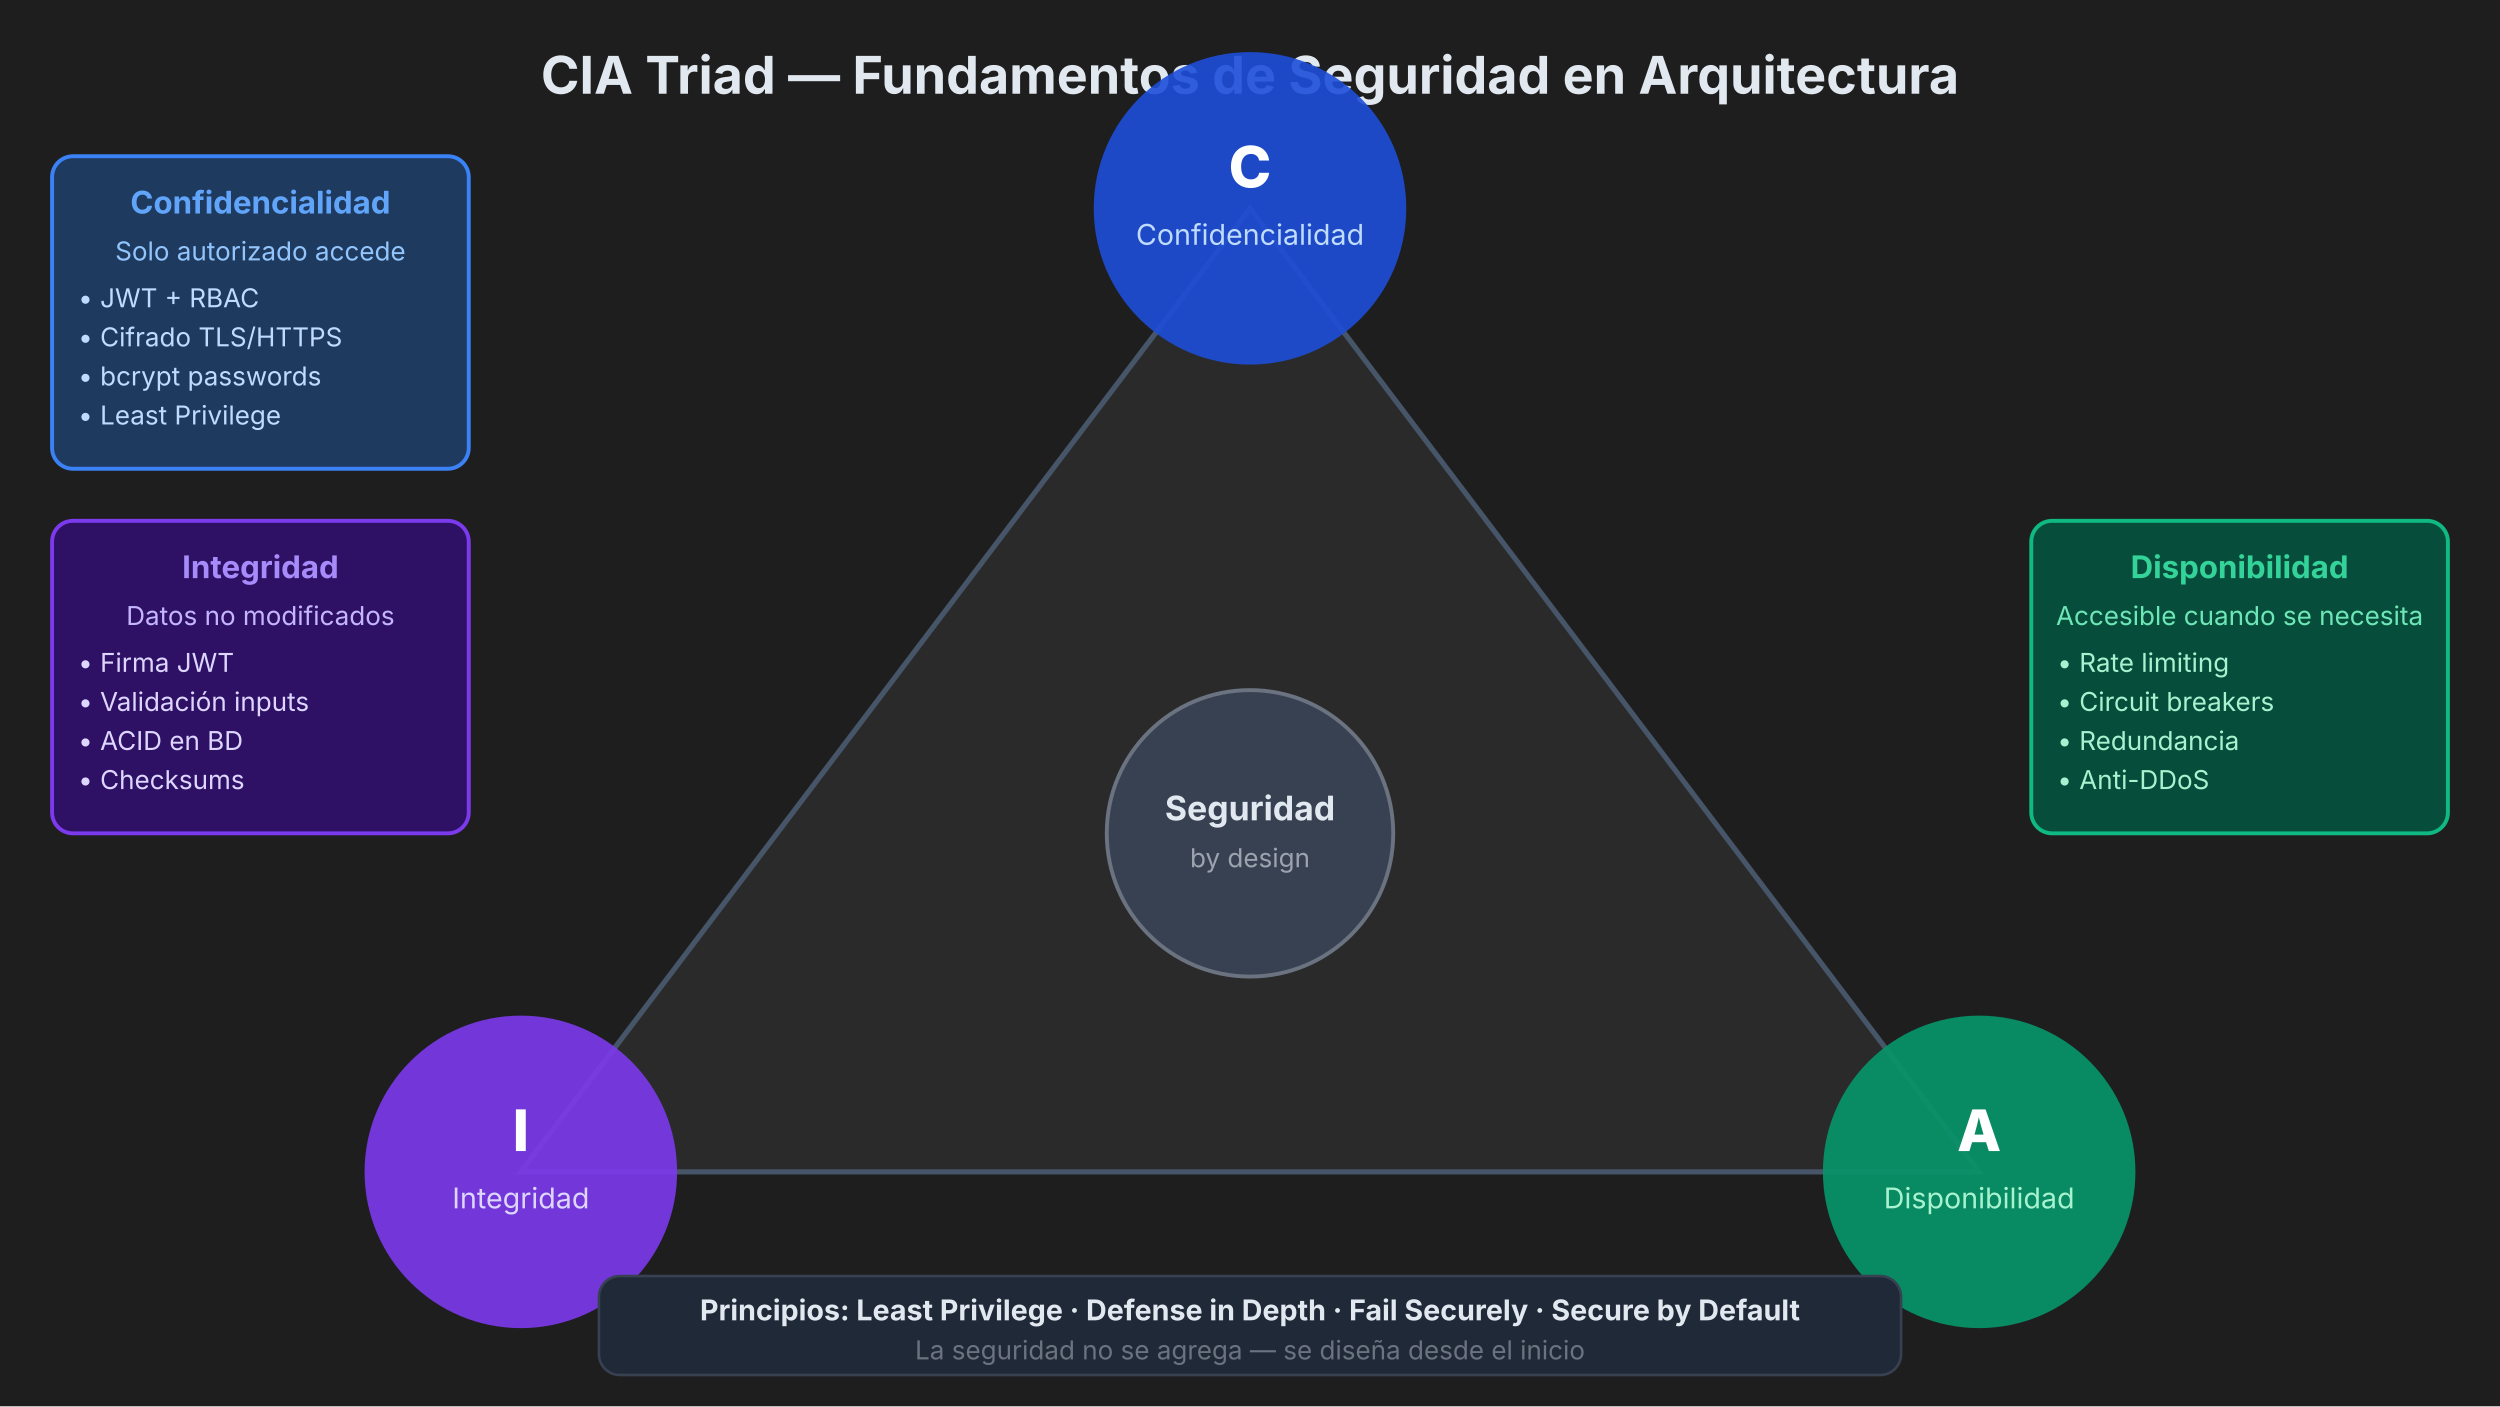
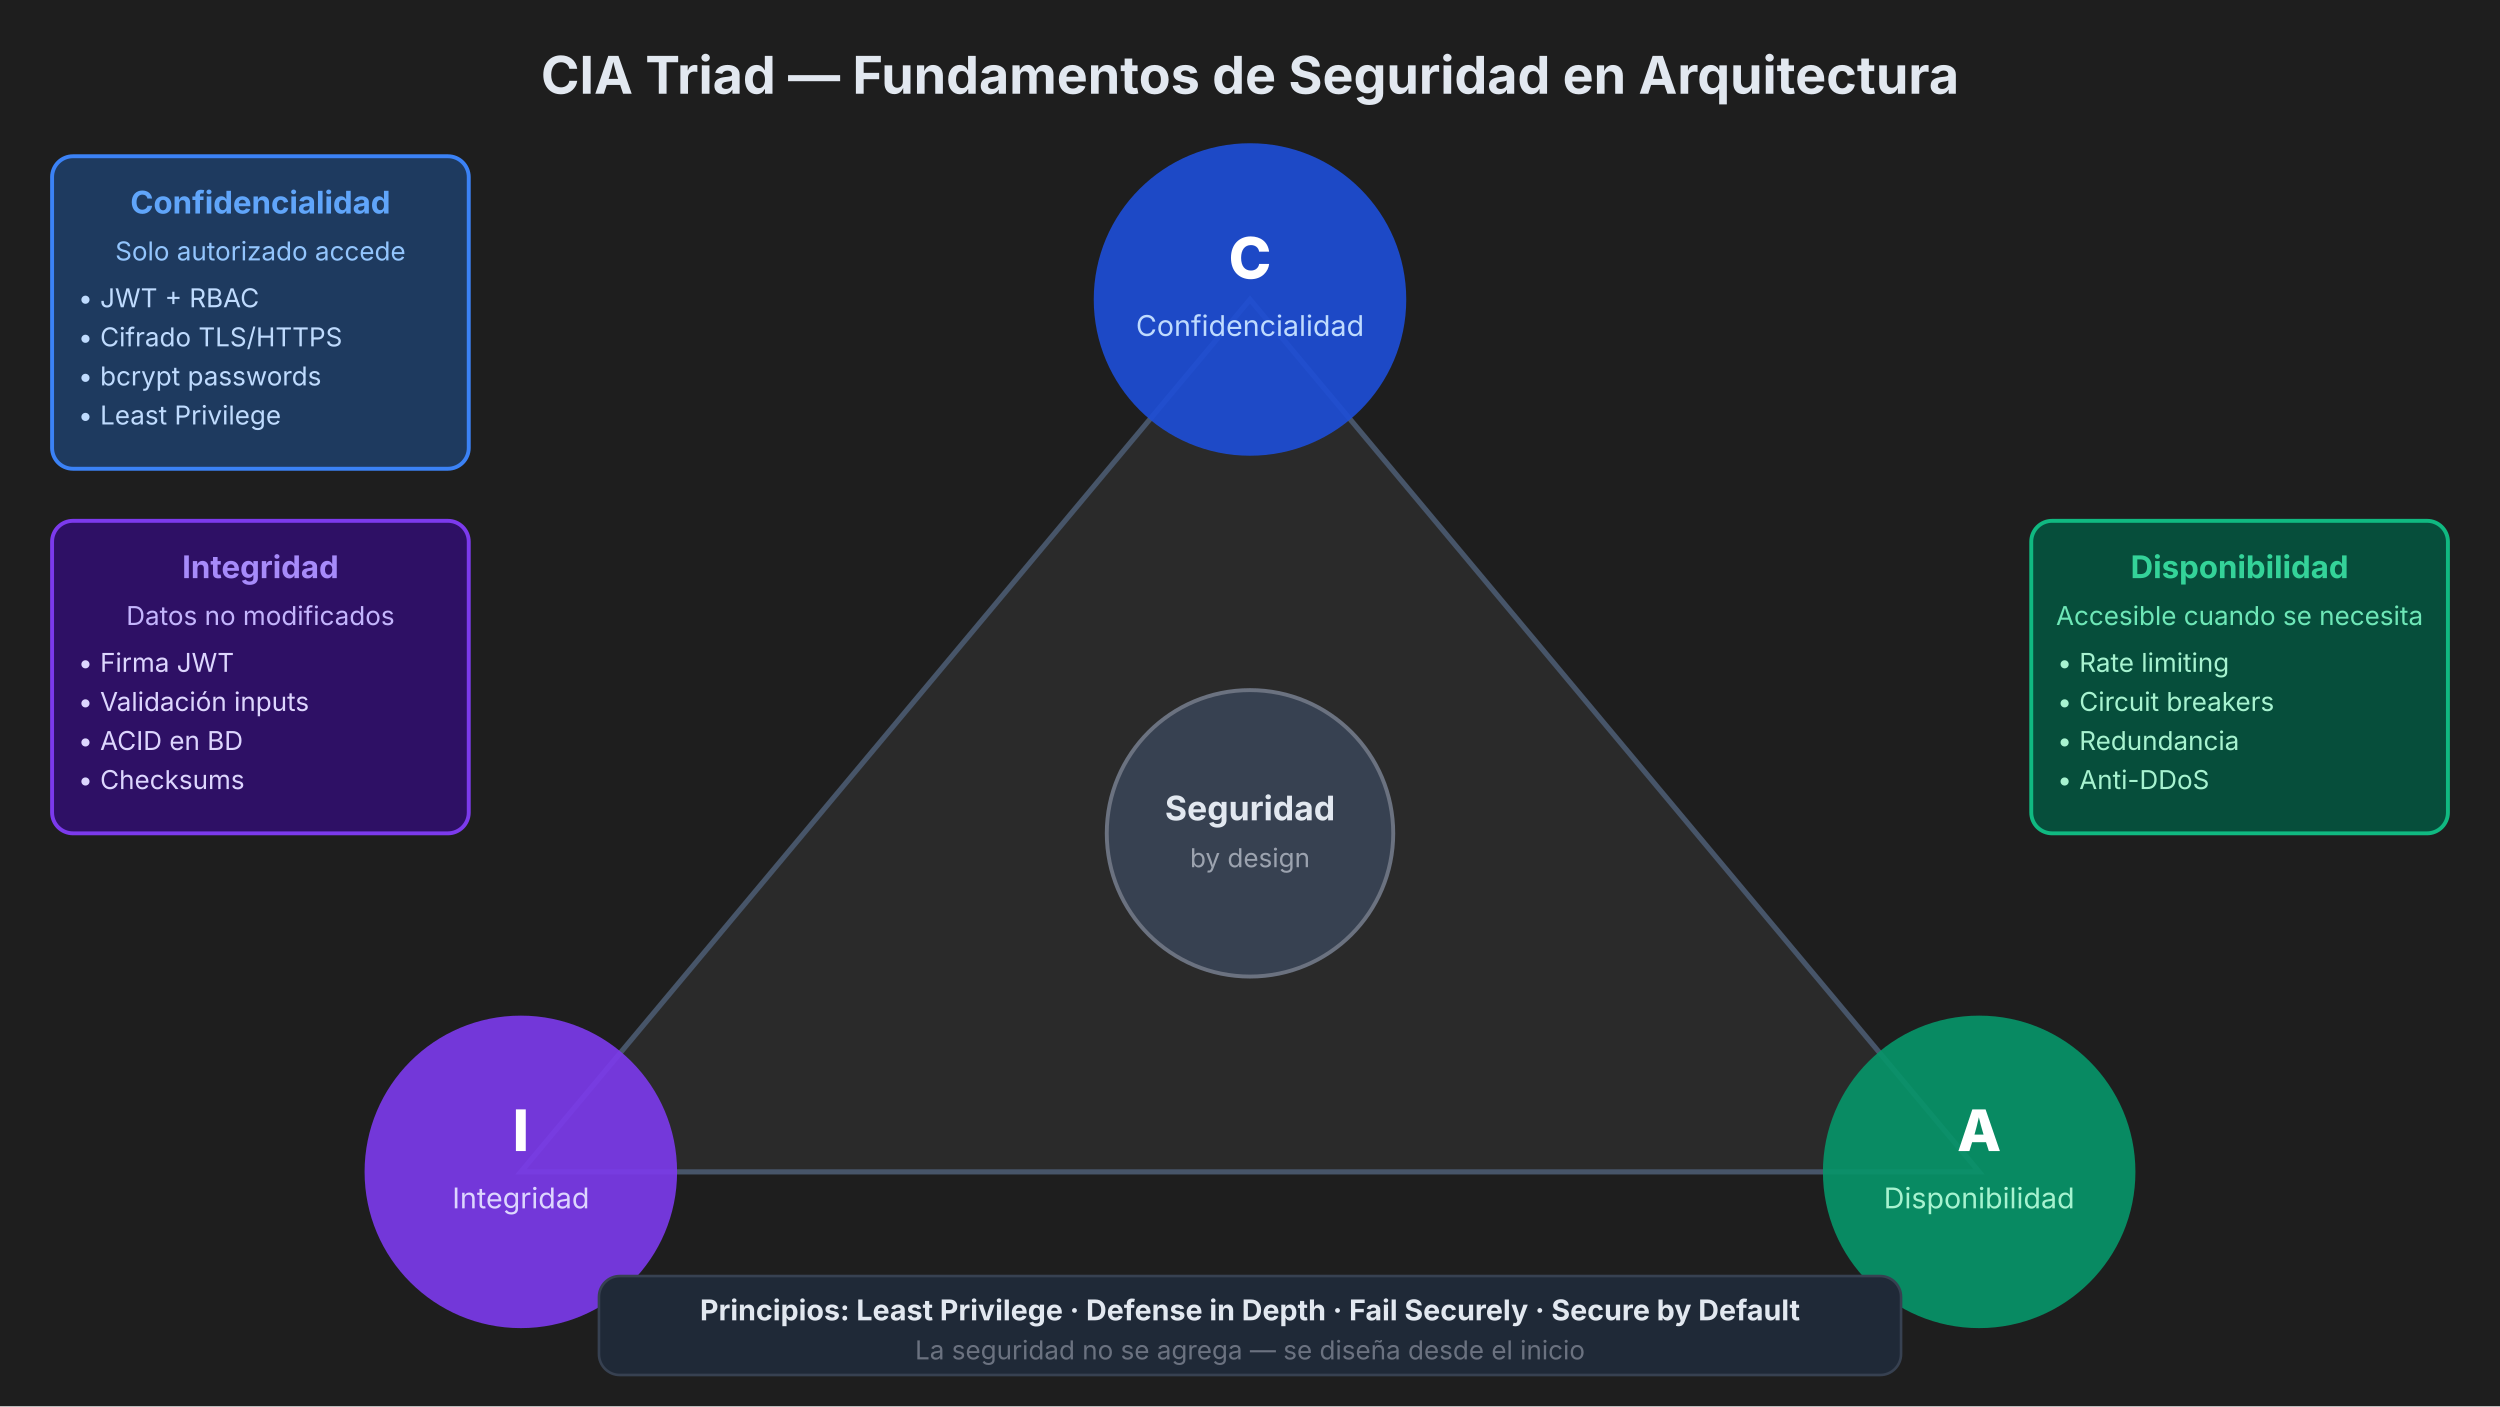
<svg xmlns="http://www.w3.org/2000/svg" viewBox="0 0 960 540" width="960" height="540">
  <rect width="960" height="540" fill="#1e1e1e" />
  <text x="480" y="36" fill="#e2e8f0" font-family="Inter, system-ui, sans-serif" font-size="20" font-weight="700" text-anchor="middle">CIA Triad — Fundamentos de Seguridad en Arquitectura</text>
-   <polygon points="480,80 200,450 760,450" fill="#2a2a2a" stroke="#475569" stroke-width="2" />
-   <circle cx="480" cy="80" r="60" fill="#1d4ed8" opacity="0.9" />
-   <text x="480" y="72" fill="#ffffff" font-family="Inter, system-ui, sans-serif" font-size="22" font-weight="800" text-anchor="middle">C</text>
-   <text x="480" y="94" fill="#bfdbfe" font-family="Inter, system-ui, sans-serif" font-size="11" text-anchor="middle">Confidencialidad</text>
+   <polygon points="480,115 200,450 760,450" fill="#2a2a2a" stroke="#475569" stroke-width="2" />
+   <circle cx="480" cy="115" r="60" fill="#1d4ed8" opacity="0.9" />
+   <text x="480" y="107" fill="#ffffff" font-family="Inter, system-ui, sans-serif" font-size="22" font-weight="800" text-anchor="middle">C</text>
+   <text x="480" y="129" fill="#bfdbfe" font-family="Inter, system-ui, sans-serif" font-size="11" text-anchor="middle">Confidencialidad</text>
  <circle cx="200" cy="450" r="60" fill="#7c3aed" opacity="0.9" />
  <text x="200" y="442" fill="#ffffff" font-family="Inter, system-ui, sans-serif" font-size="22" font-weight="800" text-anchor="middle">I</text>
  <text x="200" y="464" fill="#ddd6fe" font-family="Inter, system-ui, sans-serif" font-size="11" text-anchor="middle">Integridad</text>
  <circle cx="760" cy="450" r="60" fill="#059669" opacity="0.9" />
  <text x="760" y="442" fill="#ffffff" font-family="Inter, system-ui, sans-serif" font-size="22" font-weight="800" text-anchor="middle">A</text>
  <text x="760" y="464" fill="#a7f3d0" font-family="Inter, system-ui, sans-serif" font-size="11" text-anchor="middle">Disponibilidad</text>
  <circle cx="480" cy="320" r="55" fill="#374151" stroke="#6b7280" stroke-width="1.5" />
  <text x="480" y="315" fill="#e2e8f0" font-family="Inter, system-ui, sans-serif" font-size="13" font-weight="700" text-anchor="middle">Seguridad</text>
  <text x="480" y="333" fill="#9ca3af" font-family="Inter, system-ui, sans-serif" font-size="10" text-anchor="middle">by design</text>
  <rect x="20" y="60" width="160" height="120" rx="8" fill="#1e3a5f" stroke="#3b82f6" stroke-width="1.5" />
  <text x="100" y="82" fill="#60a5fa" font-family="Inter, system-ui, sans-serif" font-size="12" font-weight="700" text-anchor="middle">Confidencialidad</text>
  <text x="100" y="100" fill="#93c5fd" font-family="Inter, system-ui, sans-serif" font-size="10" text-anchor="middle">Solo autorizado accede</text>
  <text x="30" y="118" fill="#bfdbfe" font-family="Inter, system-ui, sans-serif" font-size="10">• JWT + RBAC</text>
  <text x="30" y="133" fill="#bfdbfe" font-family="Inter, system-ui, sans-serif" font-size="10">• Cifrado TLS/HTTPS</text>
  <text x="30" y="148" fill="#bfdbfe" font-family="Inter, system-ui, sans-serif" font-size="10">• bcrypt passwords</text>
  <text x="30" y="163" fill="#bfdbfe" font-family="Inter, system-ui, sans-serif" font-size="10">• Least Privilege</text>
  <rect x="20" y="200" width="160" height="120" rx="8" fill="#2e1065" stroke="#7c3aed" stroke-width="1.5" />
  <text x="100" y="222" fill="#a78bfa" font-family="Inter, system-ui, sans-serif" font-size="12" font-weight="700" text-anchor="middle">Integridad</text>
  <text x="100" y="240" fill="#c4b5fd" font-family="Inter, system-ui, sans-serif" font-size="10" text-anchor="middle">Datos no modificados</text>
  <text x="30" y="258" fill="#ddd6fe" font-family="Inter, system-ui, sans-serif" font-size="10">• Firma JWT</text>
  <text x="30" y="273" fill="#ddd6fe" font-family="Inter, system-ui, sans-serif" font-size="10">• Validación inputs</text>
  <text x="30" y="288" fill="#ddd6fe" font-family="Inter, system-ui, sans-serif" font-size="10">• ACID en BD</text>
  <text x="30" y="303" fill="#ddd6fe" font-family="Inter, system-ui, sans-serif" font-size="10">• Checksums</text>
  <rect x="780" y="200" width="160" height="120" rx="8" fill="#064e3b" stroke="#10b981" stroke-width="1.5" />
  <text x="860" y="222" fill="#34d399" font-family="Inter, system-ui, sans-serif" font-size="12" font-weight="700" text-anchor="middle">Disponibilidad</text>
  <text x="860" y="240" fill="#6ee7b7" font-family="Inter, system-ui, sans-serif" font-size="10" text-anchor="middle">Accesible cuando se necesita</text>
  <text x="790" y="258" fill="#a7f3d0" font-family="Inter, system-ui, sans-serif" font-size="10">• Rate limiting</text>
  <text x="790" y="273" fill="#a7f3d0" font-family="Inter, system-ui, sans-serif" font-size="10">• Circuit breakers</text>
  <text x="790" y="288" fill="#a7f3d0" font-family="Inter, system-ui, sans-serif" font-size="10">• Redundancia</text>
  <text x="790" y="303" fill="#a7f3d0" font-family="Inter, system-ui, sans-serif" font-size="10">• Anti-DDoS</text>
  <rect x="230" y="490" width="500" height="38" rx="8" fill="#1f2937" stroke="#374151" stroke-width="1" />
  <text x="480" y="507" fill="#e2e8f0" font-family="Inter, system-ui, sans-serif" font-size="11" font-weight="700" text-anchor="middle">Principios: Least Privilege · Defense in Depth · Fail Securely · Secure by Default</text>
  <text x="480" y="522" fill="#6b7280" font-family="Inter, system-ui, sans-serif" font-size="10" text-anchor="middle">La seguridad no se agrega — se diseña desde el inicio</text>
</svg>
